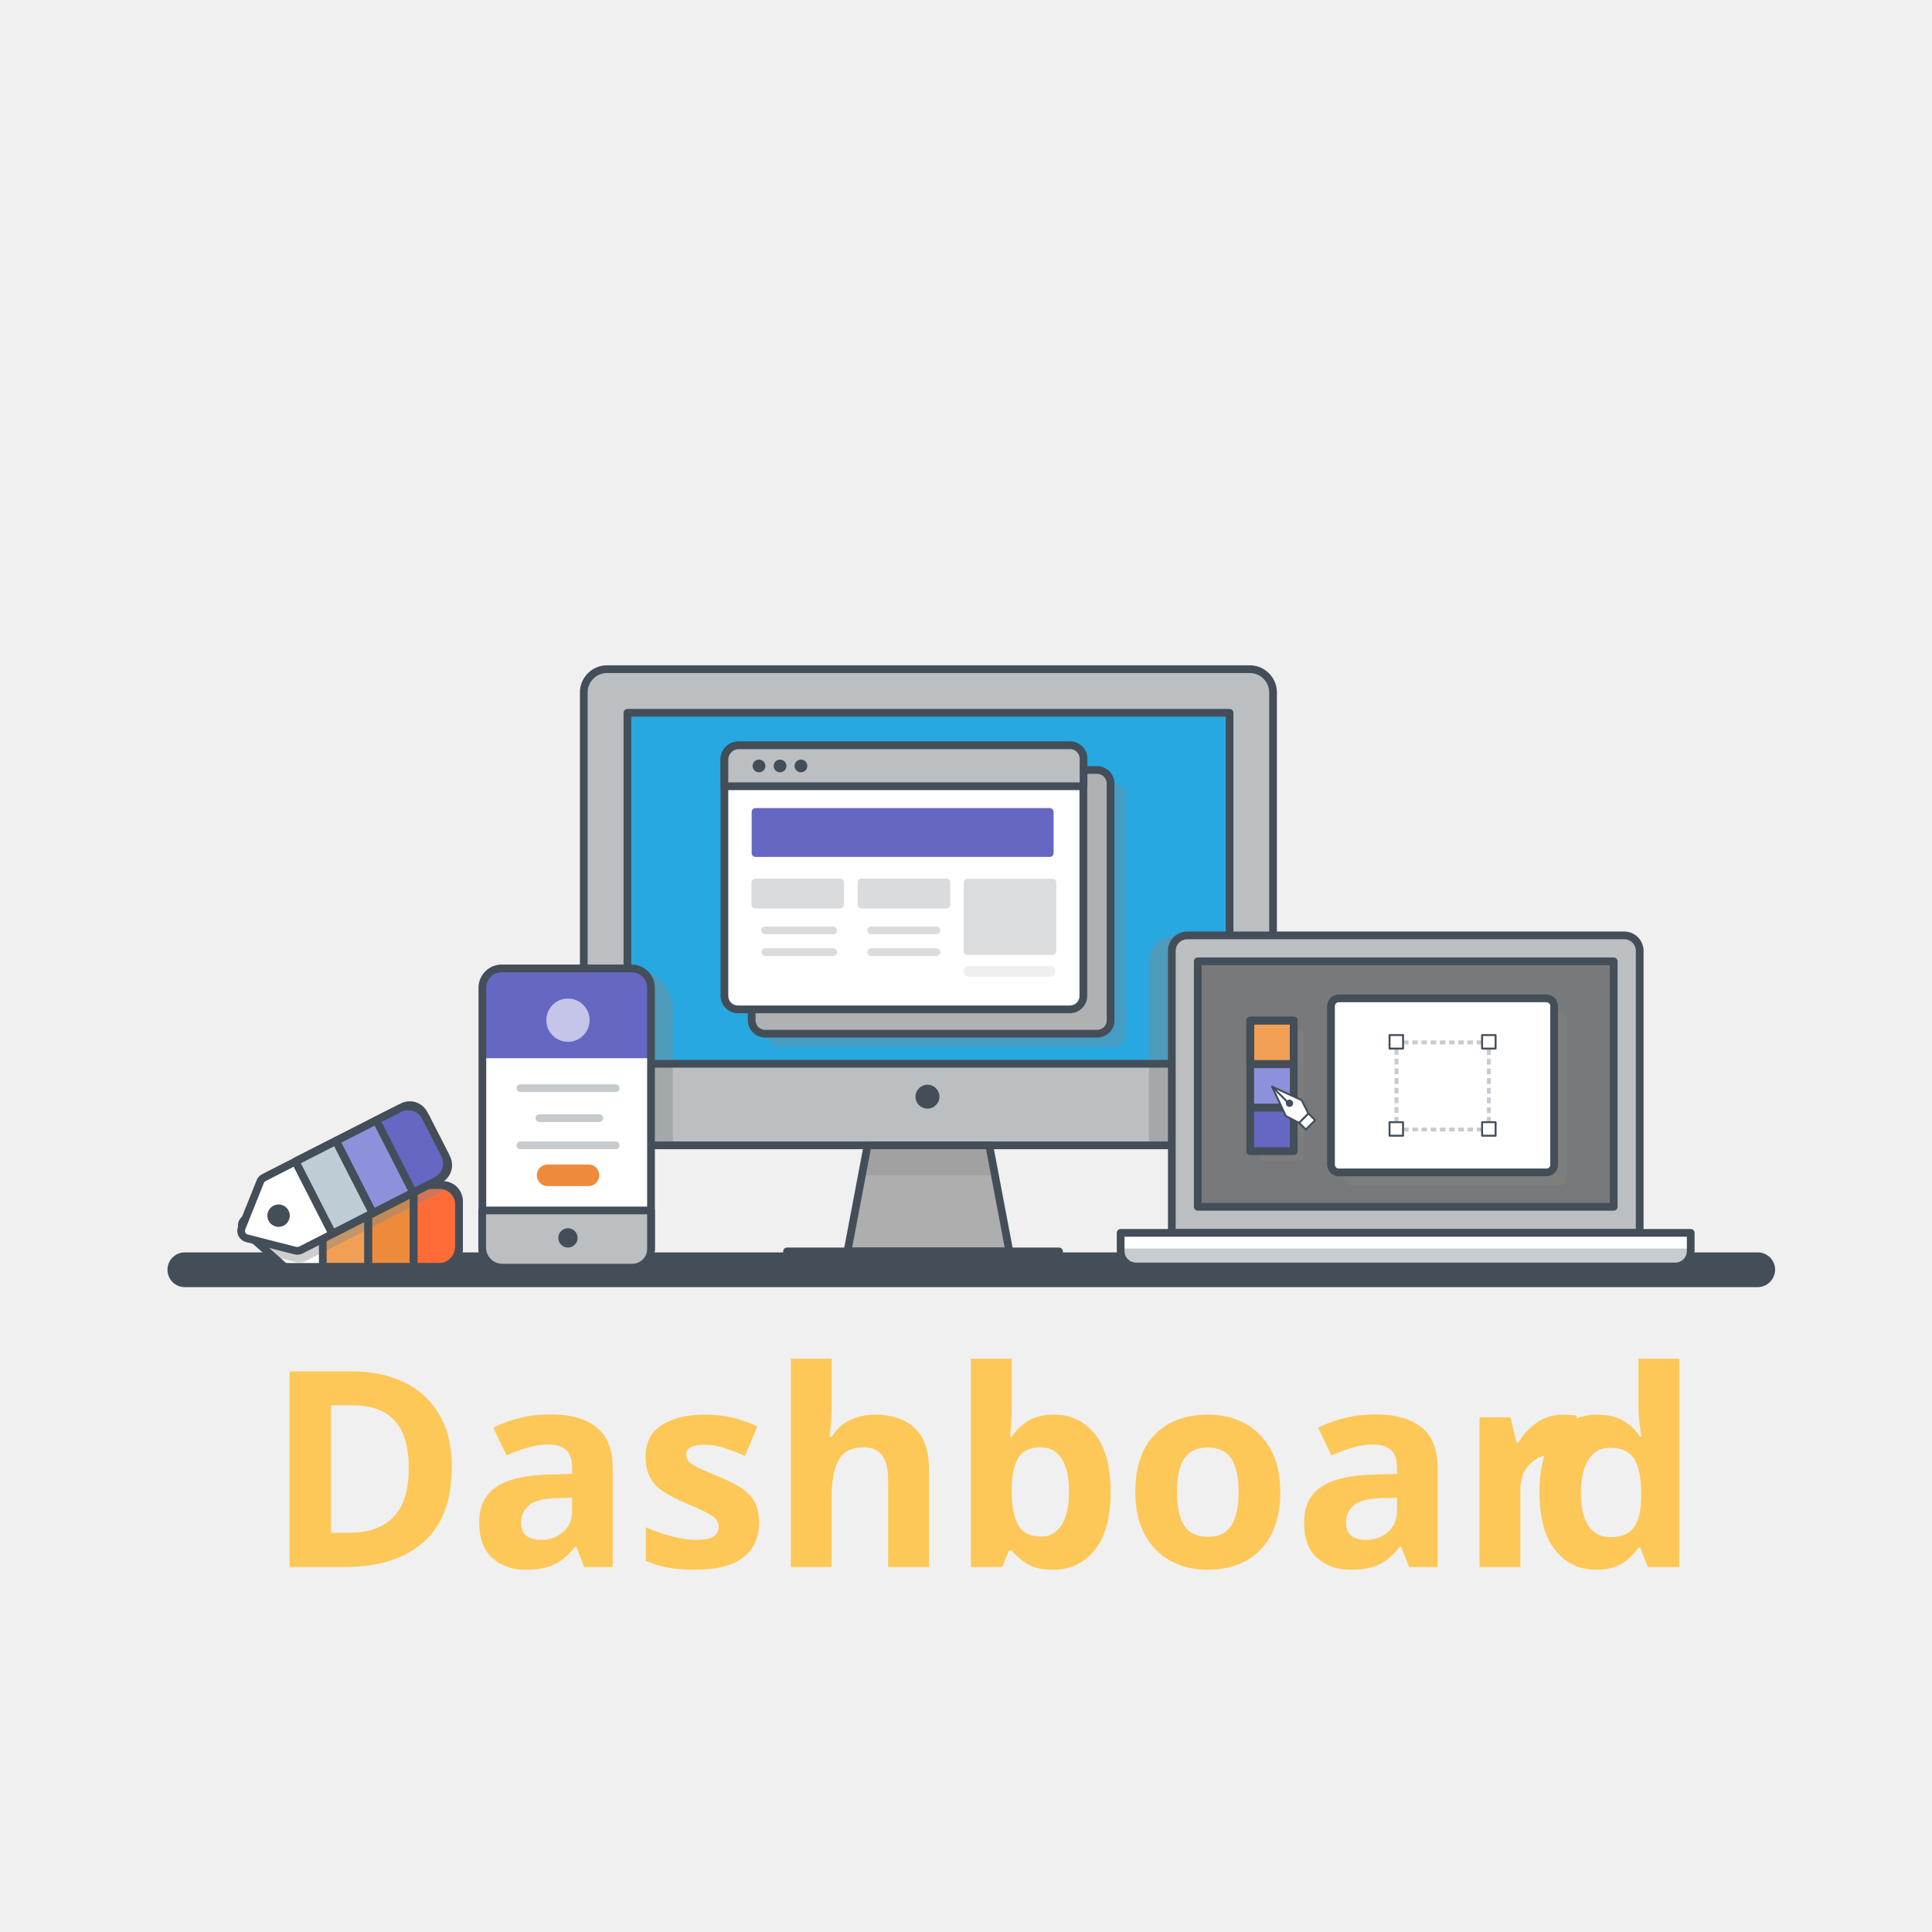
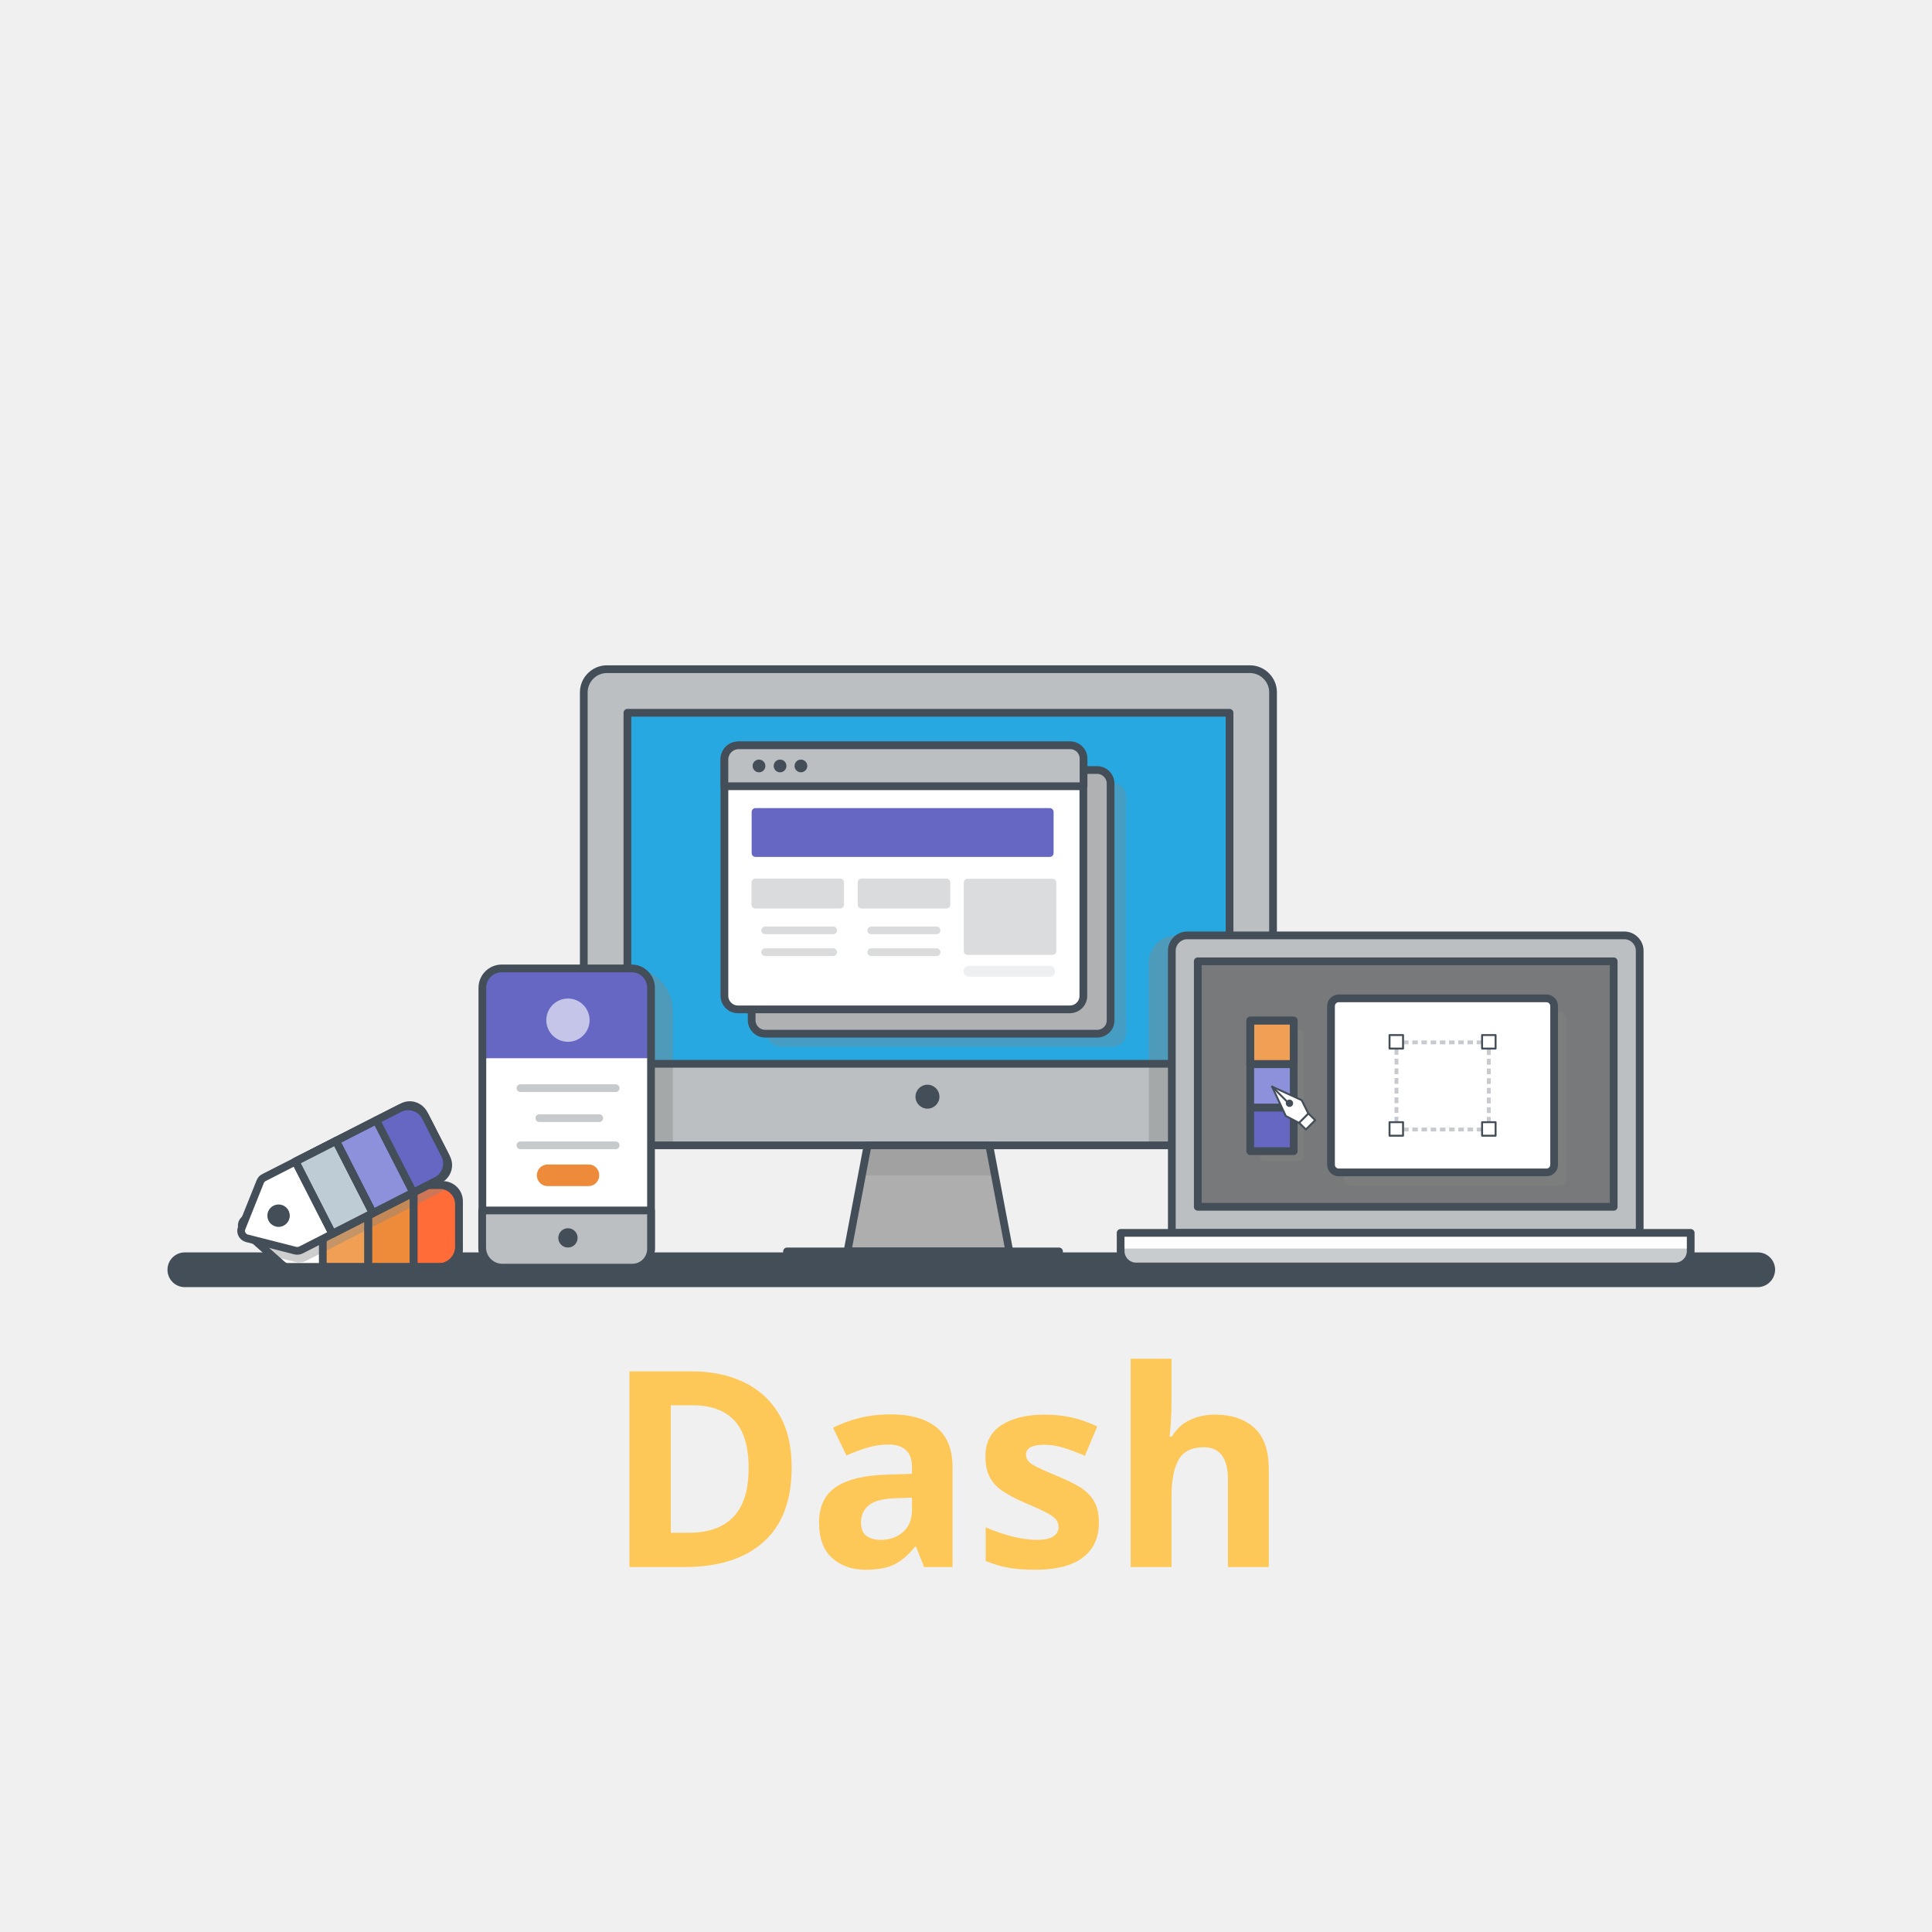
<svg xmlns="http://www.w3.org/2000/svg" width="100%" height="100%" viewBox="0 0 17363 17363" version="1.1" xml:space="preserve" style="fill-rule:evenodd;clip-rule:evenodd;stroke-linecap:round;stroke-linejoin:round;stroke-miterlimit:10;">
  <path id="XMLID_1313_" d="M15795.1,11567.7l-14133.7,0c-86.804,0 -156.25,-69.445 -156.25,-156.25c0,-86.804 69.446,-156.25 156.25,-156.25l14135.4,0c86.804,0 156.25,69.446 156.25,156.25c-1.737,86.805 -71.179,156.25 -157.987,156.25Z" style="fill:#444e59;fill-rule:nonzero;" />
  <g id="XMLID_24_">
    <rect id="XMLID_6_" x="7072.92" y="11246.5" width="2444.45" height="145.833" style="fill:#444e59;" />
    <g id="XMLID_104_">
      <path id="XMLID_76_" d="M11215.3,10293.4l-5767.38,-0c-114.584,-0 -208.334,-93.75 -208.334,-208.334l0,-3862.85c0,-114.583 93.75,-208.333 208.334,-208.333l5767.38,0c114.583,0 208.333,93.75 208.333,208.333l0,3861.11c0,116.321 -92.017,210.071 -208.333,210.071Z" style="fill:#bbbfc2;fill-rule:nonzero;" />
      <rect id="XMLID_80_" x="5630" y="6405.9" width="5427.08" height="3154.51" style="fill:#28a8e0;" />
      <path id="XMLID_18_" d="M11229.2,10293.4l-904.513,-0l0,-1645.83c0,-131.945 105.9,-237.85 237.846,-237.85l666.667,0l-0,1883.68Z" style="fill:#848484;fill-opacity:0.4;fill-rule:nonzero;" />
      <path id="XMLID_107_" d="M5678.83,8703.12l-439.237,0l-0,1296.88c-0,161.458 138.887,293.404 302.083,293.404l505.209,0l-0,-1215.28c-1.738,-203.125 -166.667,-375 -368.055,-375Z" style="fill:#848484;fill-opacity:0.4;fill-rule:nonzero;" />
      <path id="XMLID_5_" d="M11232.6,10293.4l-5777.79,-0c-114.583,-0 -208.333,-93.75 -208.333,-208.334l0,-3862.85c0,-114.583 93.75,-208.333 208.333,-208.333l5777.79,0c114.583,0 208.333,93.75 208.333,208.333l0,3861.11c0,116.321 -93.75,210.071 -208.333,210.071Z" style="fill:none;fill-rule:nonzero;stroke:#444e59;stroke-width:69.46px;" />
      <rect id="XMLID_7_" x="5638.62" y="6405.86" width="5411.46" height="3154.51" style="fill:none;stroke:#444e59;stroke-width:69.46px;" />
    </g>
    <path id="XMLID_179_" d="M9998.25,9408l-2982.64,0c-67.709,0 -121.53,-55.558 -121.53,-121.529l0,-2128.47c0,-67.708 55.559,-121.529 121.53,-121.529l2982.64,-0c67.708,-0 121.529,55.554 121.529,121.529l0,2126.73c0,67.709 -53.821,123.267 -121.529,123.267Z" style="fill:#848484;fill-opacity:0.32;fill-rule:nonzero;" />
    <path id="XMLID_134_" d="M9859.38,9289.92l-2982.64,-0c-67.709,-0 -121.53,-55.555 -121.53,-121.525l0,-2126.74c0,-67.708 55.555,-121.529 121.53,-121.529l2982.64,0c67.708,0 121.529,55.558 121.529,121.529l0,2126.74c1.734,67.708 -53.821,121.525 -121.529,121.525Z" style="fill:#afb1b2;fill-rule:nonzero;" />
    <path id="XMLID_137_" d="M9859.38,9289.92l-2982.64,-0c-67.709,-0 -121.53,-55.555 -121.53,-121.525l0,-2126.74c0,-67.708 55.555,-121.529 121.53,-121.529l2982.64,0c67.708,0 121.529,55.558 121.529,121.529l0,2126.74c1.734,67.708 -53.821,121.525 -121.529,121.525Z" style="fill:none;fill-rule:nonzero;stroke:#444e59;stroke-width:69.46px;" />
    <path id="XMLID_96_" d="M9071.17,11246.5l-1454.86,-0l180.555,-953.125l1093.75,-0l180.554,953.125Z" style="fill:#aeaeaf;fill-rule:nonzero;" />
    <path id="XMLID_99_" d="M8939.25,10562.5l-48.612,-269.096l-1093.75,0l-48.613,269.096l1190.98,0Z" style="fill:#848484;fill-opacity:0.32;fill-rule:nonzero;" />
    <path id="XMLID_3_" d="M9071.17,11246.5l-1454.86,-0l180.555,-953.125l1093.75,-0l180.554,953.125Z" style="fill:none;fill-rule:nonzero;stroke:#444e59;stroke-width:69.46px;" />
    <rect id="XMLID_8_" x="7072.92" y="11246.5" width="2444.45" height="145.833" style="fill:none;stroke:#444e59;stroke-width:69.46px;" />
    <circle id="XMLID_9_" cx="8335.08" cy="9855.92" r="107.638" style="fill:#444e59;" />
    <path id="XMLID_133_" d="M9614.58,9071.17l-2982.64,-0c-67.708,-0 -121.529,-55.555 -121.529,-121.525l-0,-2128.47c-0,-67.709 55.554,-121.525 121.529,-121.525l2982.64,-0c67.709,-0 121.53,55.554 121.53,121.525l-0.001,2126.74c1.734,67.709 -53.82,123.263 -121.529,123.263Z" style="fill:#fff;fill-rule:nonzero;" />
    <path id="XMLID_25_" d="M9614.58,9071.17l-2982.64,-0c-67.708,-0 -121.529,-55.555 -121.529,-121.525l-0,-2128.47c-0,-67.709 55.554,-121.525 121.529,-121.525l2982.64,-0c67.709,-0 121.53,55.554 121.53,121.525l-0.001,2126.74c1.734,67.709 -53.82,123.263 -121.529,123.263Z" style="fill:none;fill-rule:nonzero;stroke:#444e59;stroke-width:69.46px;" />
    <path id="XMLID_105_" d="M9737.83,7065.96l-3227.43,0l0,-239.583c0,-69.442 57.292,-128.471 128.471,-128.471l2979.17,0c65.975,0 119.791,53.821 119.791,119.792l0,248.262Z" style="fill:#bbbfc2;fill-rule:nonzero;" />
    <path id="XMLID_26_" d="M9737.83,7065.96l-3227.43,0l0,-239.583c0,-69.442 57.292,-128.471 128.471,-128.471l2979.17,0c65.975,0 119.791,53.821 119.791,119.792l0,248.262Z" style="fill:none;fill-rule:nonzero;stroke:#444e59;stroke-width:69.46px;" />
    <g id="XMLID_108_">
      <circle id="XMLID_106_" cx="6821.17" cy="6883.67" r="57.292" style="fill:#444e59;" />
      <circle id="XMLID_109_" cx="7010.42" cy="6883.67" r="57.292" style="fill:#444e59;" />
      <circle id="XMLID_120_" cx="7197.92" cy="6883.67" r="57.292" style="fill:#444e59;" />
    </g>
    <path id="XMLID_122_" d="M9434.04,7701.38l-2644.1,0c-19.096,0 -34.721,-15.625 -34.721,-34.721l-0,-369.792c-0,-19.095 15.625,-34.72 34.721,-34.72l2644.1,-0c19.096,-0 34.721,15.625 34.721,34.721l-0,369.791c-0,19.096 -15.625,34.721 -34.721,34.721Z" style="fill:#6567c3;fill-rule:nonzero;" />
    <g id="XMLID_123_">
      <path id="XMLID_124_" d="M7550.33,8164.92l-762.15,-0c-19.1,-0 -34.725,-15.625 -34.725,-34.721l0,-199.654c0,-19.096 15.625,-34.721 34.725,-34.721l762.15,-0c19.1,-0 34.725,15.625 34.725,34.721l0,199.654c0,19.096 -13.891,34.721 -34.725,34.721Z" style="fill:#444e59;fill-opacity:0.2;fill-rule:nonzero;" />
      <path id="XMLID_125_" d="M6876.75,8361.12l611.108,0" style="fill:none;fill-rule:nonzero;stroke:#444e59;stroke-opacity:0.2;stroke-width:69.46px;" />
      <path id="XMLID_128_" d="M6876.75,8557.29l611.108,-0" style="fill:none;fill-rule:nonzero;stroke:#444e59;stroke-opacity:0.2;stroke-width:69.46px;" />
    </g>
    <g id="XMLID_127_">
      <path id="XMLID_131_" d="M8505.21,8164.92l-762.154,-0c-19.096,-0 -34.721,-15.625 -34.721,-34.721l0,-199.654c0,-19.096 15.625,-34.721 34.721,-34.721l762.154,-0c19.096,-0 34.721,15.625 34.721,34.721l0,199.654c0,19.096 -15.625,34.721 -34.721,34.721Z" style="fill:#444e59;fill-opacity:0.2;fill-rule:nonzero;" />
      <path id="XMLID_130_" d="M7829.88,8361.12l586.804,0" style="fill:none;fill-rule:nonzero;stroke:#444e59;stroke-opacity:0.2;stroke-width:69.46px;" />
      <path id="XMLID_129_" d="M7829.88,8557.29l586.804,-0" style="fill:none;fill-rule:nonzero;stroke:#444e59;stroke-opacity:0.2;stroke-width:69.46px;" />
    </g>
    <g id="XMLID_132_" opacity="0.2">
      <path id="XMLID_135_" d="M9458.33,8581.58l-762.154,0c-19.096,0 -34.721,-15.625 -34.721,-34.721l0,-614.583c0,-19.096 15.625,-34.721 34.721,-34.721l762.154,0c19.096,0 34.721,15.625 34.721,34.721l0,614.583c0,19.096 -15.625,34.721 -34.721,34.721Z" style="fill:#444e59;fill-rule:nonzero;" />
    </g>
    <g id="XMLID_126_" opacity="0.09">
      <path id="XMLID_136_" d="M9434.04,8777.79l-725.696,-0c-27.779,-0 -48.613,-22.571 -48.613,-48.613c0,-26.041 22.571,-48.612 48.613,-48.612l725.696,-0c27.775,-0 48.608,22.57 48.608,48.612c0,26.042 -22.567,48.613 -48.608,48.613Z" style="fill:#444e59;fill-rule:nonzero;" />
    </g>
  </g>
  <g id="XMLID_23_">
    <g id="XMLID_12_">
      <path id="XMLID_71_" d="M3979.17,10649.3l-1399.31,-0c-17.362,-0 -32.987,5.208 -45.141,17.362l-338.542,295.138c-31.25,27.779 -31.25,76.391 0,102.433l338.542,300.346c12.154,10.416 27.779,20.833 45.141,20.833l1399.31,0c79.862,0 145.833,-72.917 145.833,-152.779l0,-442.708c-1.738,-76.388 -65.971,-140.625 -145.833,-140.625Zm-1437.5,449.654c-46.875,-0 -86.804,-38.196 -86.804,-86.804c-0,-48.613 38.191,-86.809 86.804,-86.809c48.612,0 86.804,38.196 86.804,86.809c-0,48.608 -38.192,86.804 -86.804,86.804Z" style="fill:#fff;fill-rule:nonzero;" />
      <rect id="XMLID_70_" x="2901.04" y="10649.3" width="407.988" height="737.846" style="fill:#f09f54;" />
      <rect id="XMLID_69_" x="3309.03" y="10649.3" width="407.988" height="737.846" style="fill:#ed8b3b;" />
      <path id="XMLID_58_" d="M3942.71,11387.2l-225.695,-0l-0,-737.85l232.641,-0c95.484,-0 175.346,78.125 175.346,175.35l0,381.941c-1.738,98.959 -83.333,180.559 -182.292,180.559Z" style="fill:#ff6c37;fill-rule:nonzero;" />
      <path id="XMLID_117_" d="M4017.36,10685.8c-6.946,-1.733 -13.892,-1.733 -20.834,-1.733l-1399.31,-0c-17.359,-0 -32.984,5.208 -45.138,17.358l-338.541,295.142c-31.25,27.775 -31.25,76.387 -0,102.429l211.804,185.762l229.167,57.292c10.416,3.475 22.57,3.475 34.724,3.475c22.567,0 43.401,-5.208 64.234,-15.625l1246.53,-635.417c5.208,-1.737 12.154,-5.208 17.363,-8.683Zm-1458.33,447.917c-46.875,-0 -86.808,-38.192 -86.808,-86.805c-0,-48.612 38.196,-86.804 86.808,-86.804c48.609,0 86.804,38.192 86.804,86.805c0,48.612 -38.196,86.804 -86.804,86.804Z" style="fill:#848484;fill-opacity:0.4;fill-rule:nonzero;" />
      <path id="XMLID_29_" d="M3979.17,10649.3l-1399.31,-0c-17.362,-0 -32.987,5.208 -45.141,17.362l-338.542,295.138c-31.25,27.779 -31.25,76.391 0,102.433l338.542,300.346c12.154,10.416 27.779,20.833 45.141,20.833l1399.31,0c79.862,0 145.833,-72.917 145.833,-152.779l0,-442.708c-1.738,-76.388 -65.971,-140.625 -145.833,-140.625Zm-1437.5,449.654c-46.875,-0 -86.804,-38.196 -86.804,-86.804c-0,-48.613 38.191,-86.809 86.804,-86.809c48.612,0 86.804,38.196 86.804,86.809c-0,48.608 -38.192,86.804 -86.804,86.804Z" style="fill:none;fill-rule:nonzero;stroke:#444e59;stroke-width:69.46px;" />
      <rect id="XMLID_17_" x="2901.04" y="10649.3" width="407.988" height="737.846" style="fill:none;stroke:#444e59;stroke-width:69.46px;" />
      <rect id="XMLID_21_" x="3309.03" y="10649.3" width="407.988" height="737.846" style="fill:none;stroke:#444e59;stroke-width:69.46px;" />
      <path id="XMLID_22_" d="M3942.71,11387.2l-225.695,-0l-0,-737.85l232.641,-0c95.484,-0 175.346,78.125 175.346,175.35l0,381.941c-1.738,98.959 -83.333,180.559 -182.292,180.559Z" style="fill:none;fill-rule:nonzero;stroke:#444e59;stroke-width:69.46px;" />
    </g>
    <g id="XMLID_20_">
      <path id="XMLID_74_" d="M3618.05,9947.92l-1246.53,635.416c-15.625,6.946 -26.042,20.834 -32.987,36.459l-166.667,416.666c-15.625,38.196 6.946,81.596 46.875,92.013l435.762,111.112c15.625,3.471 32.988,1.738 48.613,-5.208l1246.53,-635.417c71.179,-36.458 98.958,-123.262 62.5,-192.708l-201.392,-394.096c-36.458,-72.916 -123.262,-100.696 -192.708,-64.237Z" style="fill:#fff;fill-rule:nonzero;" />
      <path id="XMLID_77_" d="M3383.26,10066.8l-363.433,185.43l331.404,649.541l363.434,-185.429l-331.405,-649.542Z" style="fill:#8d91db;" />
      <path id="XMLID_33_" d="M3618.05,9947.92l-1246.53,635.416c-15.625,6.946 -26.042,20.834 -32.987,36.459l-166.667,416.666c-15.625,38.196 6.946,81.596 46.875,92.013l435.762,111.112c15.625,3.471 32.988,1.738 48.613,-5.208l1246.53,-635.417c71.179,-36.458 98.958,-123.262 62.5,-192.708l-201.392,-394.096c-36.458,-72.916 -123.262,-100.696 -192.708,-64.237Z" style="fill:none;fill-rule:nonzero;stroke:#444e59;stroke-width:69.46px;" />
      <circle id="XMLID_34_" cx="2503.47" cy="10925.3" r="100.696" style="fill:#444e59;" />
      <path id="XMLID_79_" d="M3019.04,10253.2l-363.434,185.434l331.405,649.541l363.433,-185.433l-331.404,-649.542Z" style="fill:#beccd5;stroke:#444e59;stroke-width:69.46px;" />
      <path id="XMLID_32_" d="M3019.04,10253.2l-363.434,185.434l331.405,649.541l363.433,-185.433l-331.404,-649.542Z" style="fill:none;stroke:#444e59;stroke-width:69.46px;" />
      <path id="XMLID_31_" d="M3383.26,10066.8l-363.433,185.43l331.404,649.541l363.434,-185.429l-331.405,-649.542Z" style="fill:none;stroke:#444e59;stroke-width:69.46px;" />
      <path id="XMLID_30_" d="M3921.88,10611.1l-208.333,105.9l-331.596,-649.304l208.333,-105.904c85.067,-43.4 189.234,-10.417 234.375,76.391l173.609,340.275c43.404,85.071 8.683,189.238 -76.388,232.642Z" style="fill:#6567c3;fill-rule:nonzero;" />
      <path id="XMLID_78_" d="M3921.88,10611.1l-208.333,105.9l-331.596,-649.304l208.333,-105.904c85.067,-43.4 189.234,-10.417 234.375,76.391l173.609,340.275c43.404,85.071 8.683,189.238 -76.388,232.642Z" style="fill:none;fill-rule:nonzero;stroke:#444e59;stroke-width:69.46px;" />
    </g>
  </g>
  <g id="XMLID_90_">
    <path id="XMLID_102_" d="M5677.08,11392.4l-1168.4,0c-95.483,0 -173.608,-78.125 -173.608,-173.612l-0,-2342.01c-0,-95.487 78.125,-173.612 173.608,-173.612l1168.4,-0.001c95.488,0.001 173.613,78.126 173.613,173.613l-0,2342.01c-0,97.22 -78.125,173.612 -173.613,173.612Z" style="fill:#fff;fill-rule:nonzero;" />
    <path id="XMLID_83_" d="M5875,9510.42l-1539.93,-0l-0,-637.154c-0,-93.75 76.387,-170.138 170.137,-170.138l1189.24,0c98.958,0 178.816,81.596 178.816,178.821l0.001,628.471l1.737,-0Z" style="fill:#6567c3;fill-rule:nonzero;" />
    <path id="XMLID_10_" d="M5677.08,11392.4l-1168.4,0c-95.483,0 -173.608,-78.125 -173.608,-173.612l-0,-2342.01c-0,-95.487 78.125,-173.612 173.608,-173.612l1168.4,-0.001c95.488,0.001 173.613,78.126 173.613,173.613l-0,2342.01c-0,97.22 -78.125,173.612 -173.613,173.612Z" style="fill:none;fill-rule:nonzero;stroke:#444e59;stroke-width:69.46px;" />
    <path id="XMLID_82_" d="M5678.83,11392.4l-1164.93,0c-98.958,0 -180.554,-81.6 -180.554,-180.558l-0,-333.334l1517.36,0l0,342.017c0,95.483 -78.125,171.875 -171.875,171.875Z" style="fill:#bbbfc2;fill-rule:nonzero;" />
    <path id="XMLID_81_" d="M5682.29,11392.4l-1168.4,0c-98.959,0 -180.555,-81.6 -180.555,-180.558l0,-333.334l1517.36,0l-0,345.488c-0,93.75 -76.392,168.404 -168.404,168.404Z" style="fill:none;fill-rule:nonzero;stroke:#444e59;stroke-width:69.46px;" />
    <circle id="XMLID_84_" cx="5104.17" cy="11125" r="86.804" style="fill:#444e59;" />
    <path id="XMLID_86_" d="M4677.08,9779.5l855.904,0" style="fill:none;fill-rule:nonzero;stroke:#444e59;stroke-opacity:0.3;stroke-width:69.46px;" />
    <path id="XMLID_87_" d="M4847.21,10048.6l538.196,0" style="fill:none;fill-rule:nonzero;stroke:#444e59;stroke-opacity:0.3;stroke-width:69.46px;" />
    <path id="XMLID_88_" d="M4677.08,10293.4l855.904,-0" style="fill:none;fill-rule:nonzero;stroke:#444e59;stroke-opacity:0.3;stroke-width:69.46px;" />
    <circle id="XMLID_85_" cx="5104.17" cy="9168.42" r="194.446" style="fill:#fff;fill-opacity:0.62;" />
    <path id="XMLID_89_" d="M5385.42,10562.5c-0,53.821 -43.404,97.221 -97.221,97.221l-366.321,-0c-53.821,-0 -97.221,-43.4 -97.221,-97.221c0,-53.821 43.4,-97.221 97.221,-97.221l366.321,0c53.816,-1.737 97.221,41.667 97.221,97.221Z" style="fill:#ed8b3b;fill-rule:nonzero;" />
  </g>
  <g id="XMLID_111_">
    <path id="XMLID_100_" d="M14725.7,11074.7l-4206.6,-0l0,-2527.78c0,-74.655 60.767,-135.417 135.417,-135.417l3937.5,-0c72.916,-0 131.946,59.029 131.946,131.946l-0,2531.25l1.737,-0Z" style="fill:#bbbfc2;fill-rule:nonzero;" />
    <path id="XMLID_11_" d="M14736.1,11079.9l-4204.88,0l0,-2534.72c0,-76.387 62.5,-138.887 138.888,-138.887l3927.08,-0c76.391,-0 138.891,62.5 138.891,138.887l0.001,2534.72l0.012,0Z" style="fill:none;fill-rule:nonzero;stroke:#444e59;stroke-width:69.46px;" />
    <rect id="XMLID_101_" x="10764.4" y="8630.68" width="3741.32" height="2225.7" style="fill:#5d5d5d;fill-opacity:0.71;" />
    <path id="XMLID_183_" d="M11678.8,10432.3l-322.916,-0c-19.1,-0 -34.725,-15.625 -34.725,-34.721l-0,-1105.9c-0,-19.096 15.625,-34.721 34.725,-34.721l322.916,-0c19.096,-0 34.721,15.625 34.721,34.721l0,1107.64c0,17.363 -15.625,32.988 -34.721,32.988Z" style="fill:#848484;fill-opacity:0.32;fill-rule:nonzero;" />
    <path id="XMLID_178_" d="M14010.4,10656.2l-1864.58,0c-38.195,0 -69.445,-31.25 -69.445,-69.446l-0,-1425.35c-0,-38.195 31.25,-69.445 69.445,-69.445l1864.58,-0.001c38.196,0.001 69.446,31.251 69.446,69.446l-0,1425.35c-0,38.196 -29.517,69.446 -69.446,69.446Z" style="fill:#848484;fill-opacity:0.32;fill-rule:nonzero;" />
    <rect id="XMLID_103_" x="10764.5" y="8639.24" width="3737.85" height="2206.6" style="fill:none;stroke:#444e59;stroke-width:69.46px;" />
    <path id="XMLID_110_" d="M15194.5,11079.9l-5123.28,0l0,163.192c0,76.391 62.5,138.891 138.892,138.891l4845.5,0c76.392,0 138.892,-62.5 138.892,-138.891l-0,-163.192Z" style="fill:#fff;fill-rule:nonzero;" />
    <path id="XMLID_206_" d="M10267.3,11392.4l4732.65,0c95.488,0 173.613,-72.917 190.971,-171.875l-5116.33,0c17.358,98.958 97.22,171.875 192.708,171.875Z" style="fill:#bbbfc2;fill-opacity:0.8;fill-rule:nonzero;" />
    <path id="XMLID_15_" d="M15194.5,11079.9l-5123.28,0l0,163.192c0,76.391 62.5,138.891 138.892,138.891l4845.5,0c76.392,0 138.892,-62.5 138.892,-138.891l-0,-163.192Z" style="fill:none;fill-rule:nonzero;stroke:#444e59;stroke-width:69.46px;" />
    <rect id="XMLID_201_" x="11229.2" y="9168.42" width="390.625" height="390.625" style="fill:#f09f54;" />
    <rect id="XMLID_138_" x="11236.1" y="9171.88" width="390.625" height="390.625" style="fill:none;stroke:#444e59;stroke-width:69.46px;" />
    <rect id="XMLID_180_" x="11236.1" y="9171.88" width="390.625" height="390.625" style="fill:none;stroke:#444e59;stroke-width:69.46px;" />
    <rect id="XMLID_156_" x="11229.2" y="9559.04" width="390.625" height="390.625" style="fill:#8d91db;" />
    <rect id="XMLID_140_" x="11236.1" y="9564.25" width="390.625" height="390.625" style="fill:none;stroke:#444e59;stroke-width:69.46px;" />
    <rect id="XMLID_202_" x="11229.2" y="9949.67" width="390.625" height="390.625" style="fill:#6567c3;" />
    <rect id="XMLID_143_" x="11236.1" y="9954.88" width="390.625" height="390.625" style="fill:none;stroke:#444e59;stroke-width:69.46px;" />
    <path id="XMLID_115_" d="M13897.6,10536.5l-1866.32,0c-38.196,0 -69.446,-31.25 -69.446,-69.445l-0,-1425.35c-0,-38.196 31.25,-69.446 69.445,-69.446l1866.32,-0c38.192,-0 69.442,31.25 69.442,69.446l0,1425.35c0,39.934 -31.25,69.446 -69.442,69.446Z" style="fill:#fff;fill-rule:nonzero;" />
    <path id="XMLID_139_" d="M13897.6,10536.5l-1866.32,0c-38.196,0 -69.446,-31.25 -69.446,-69.445l-0,-1425.35c-0,-38.196 31.25,-69.446 69.445,-69.446l1866.32,-0c38.192,-0 69.442,31.25 69.442,69.446l0,1425.35c0,39.934 -31.25,69.446 -69.442,69.446Z" style="fill:none;fill-rule:nonzero;stroke:#444e59;stroke-width:69.46px;" />
    <g id="XMLID_147_" opacity="0.3">
      <g id="XMLID_205_">
        <path id="XMLID_419_" d="M13380.2,10125l0,26.042l-26.041,-0" style="fill:none;fill-rule:nonzero;stroke:#444e59;stroke-width:34.71px;stroke-linecap:butt;stroke-miterlimit:4;" />
        <path id="XMLID_418_" d="M13321.2,10151l-727.429,-0" style="fill:none;fill-rule:nonzero;stroke:#444e59;stroke-width:34.71px;stroke-linecap:butt;stroke-miterlimit:4;stroke-dasharray:49.63,33.08;" />
        <path id="XMLID_417_" d="M12576.4,10151l-26.042,-0l0,-26.042" style="fill:none;fill-rule:nonzero;stroke:#444e59;stroke-width:34.71px;stroke-linecap:butt;stroke-miterlimit:4;" />
        <path id="XMLID_416_" d="M12550.3,10088.5l0,-677.084" style="fill:none;fill-rule:nonzero;stroke:#444e59;stroke-width:34.71px;stroke-linecap:butt;stroke-miterlimit:4;stroke-dasharray:52.17,34.79;" />
        <path id="XMLID_415_" d="M12550.3,9394.08l0,-26.041l26.042,-0" style="fill:none;fill-rule:nonzero;stroke:#444e59;stroke-width:34.71px;stroke-linecap:butt;stroke-miterlimit:4;" />
        <path id="XMLID_214_" d="M12609.4,9368.04l727.429,-0" style="fill:none;fill-rule:nonzero;stroke:#444e59;stroke-width:34.71px;stroke-linecap:butt;stroke-miterlimit:4;stroke-dasharray:49.63,33.08;" />
        <path id="XMLID_213_" d="M13354.2,9368.04l26.041,-0l0,26.041" style="fill:none;fill-rule:nonzero;stroke:#444e59;stroke-width:34.71px;stroke-linecap:butt;stroke-miterlimit:4;" />
        <path id="XMLID_211_" d="M13380.2,9428.83l0,678.817" style="fill:none;fill-rule:nonzero;stroke:#444e59;stroke-width:34.71px;stroke-linecap:butt;stroke-miterlimit:4;stroke-dasharray:52.17,34.79;" />
      </g>
    </g>
    <g id="XMLID_155_">
      <rect id="XMLID_154_" x="12493" y="9307.29" width="123.262" height="123.262" style="fill:#fff;" />
      <rect id="XMLID_153_" x="12487.8" y="9302.08" width="121.529" height="121.529" style="fill:none;stroke:#444e59;stroke-width:17.38px;stroke-linecap:butt;" />
    </g>
    <g id="XMLID_157_">
      <rect id="XMLID_159_" x="12493" y="10088.5" width="123.262" height="123.263" style="fill:#fff;" />
      <rect id="XMLID_158_" x="12487.8" y="10085.1" width="121.529" height="121.529" style="fill:none;stroke:#444e59;stroke-width:17.38px;stroke-linecap:butt;" />
    </g>
    <g id="XMLID_162_">
      <rect id="XMLID_166_" x="13319.5" y="9307.29" width="123.263" height="123.262" style="fill:#fff;" />
      <rect id="XMLID_164_" x="13319.5" y="9302.08" width="121.529" height="121.529" style="fill:none;stroke:#444e59;stroke-width:17.38px;stroke-linecap:butt;" />
    </g>
    <g id="XMLID_196_">
      <rect id="XMLID_198_" x="13319.5" y="10088.5" width="123.263" height="123.263" style="fill:#fff;" />
      <rect id="XMLID_197_" x="13319.5" y="10085.1" width="121.529" height="121.529" style="fill:none;stroke:#444e59;stroke-width:17.38px;stroke-linecap:butt;" />
    </g>
    <g id="XMLID_229_">
      <g id="XMLID_225_">
        <path id="XMLID_230_" d="M11432.3,9765.62l123.262,263.888l119.792,62.499l83.333,-83.333l-60.762,-121.525l-265.625,-121.529Z" style="fill:#fff;fill-rule:nonzero;" />
        <path id="XMLID_227_" d="M11432.3,9765.62l123.262,263.888l119.792,62.499l83.333,-83.333l-60.762,-121.525l-265.625,-121.529Z" style="fill:none;fill-rule:nonzero;stroke:#444e59;stroke-width:17.38px;stroke-linecap:butt;" />
        <circle id="XMLID_224_" cx="11588.5" cy="9914.92" r="32.987" style="fill:#444e59;" />
        <path id="XMLID_226_" d="M11432.3,9765.62l137.154,137.154" style="fill:none;fill-rule:nonzero;stroke:#444e59;stroke-width:17.38px;" />
      </g>
      <path id="XMLID_231_" d="M11759.2,10007.3l-83.479,83.479l60.154,60.15l83.479,-83.475l-60.154,-60.154Z" style="fill:#fff;" />
      <path id="XMLID_228_" d="M11759.2,10007.3l-83.479,83.479l60.154,60.15l83.479,-83.475l-60.154,-60.154Z" style="fill:none;stroke:#444e59;stroke-width:17.38px;stroke-linecap:butt;" />
    </g>
  </g>
  <g>
-     <text x="2380.79px" y="14082.8px" style="font-family:'Nunito-Black', 'Nunito';font-weight:900;font-size:2462.92px;fill:#fdc858;">Dashboar<tspan x="13725px " y="14082.8px ">d</tspan>
-     </text>
+     <text x="5435.04px" y="14082.8px" style="font-family:'Nunito-Black', 'Nunito';font-weight:900;font-size:2462.92px;fill:#fdc858;">Dash</text>
  </g>
</svg>
